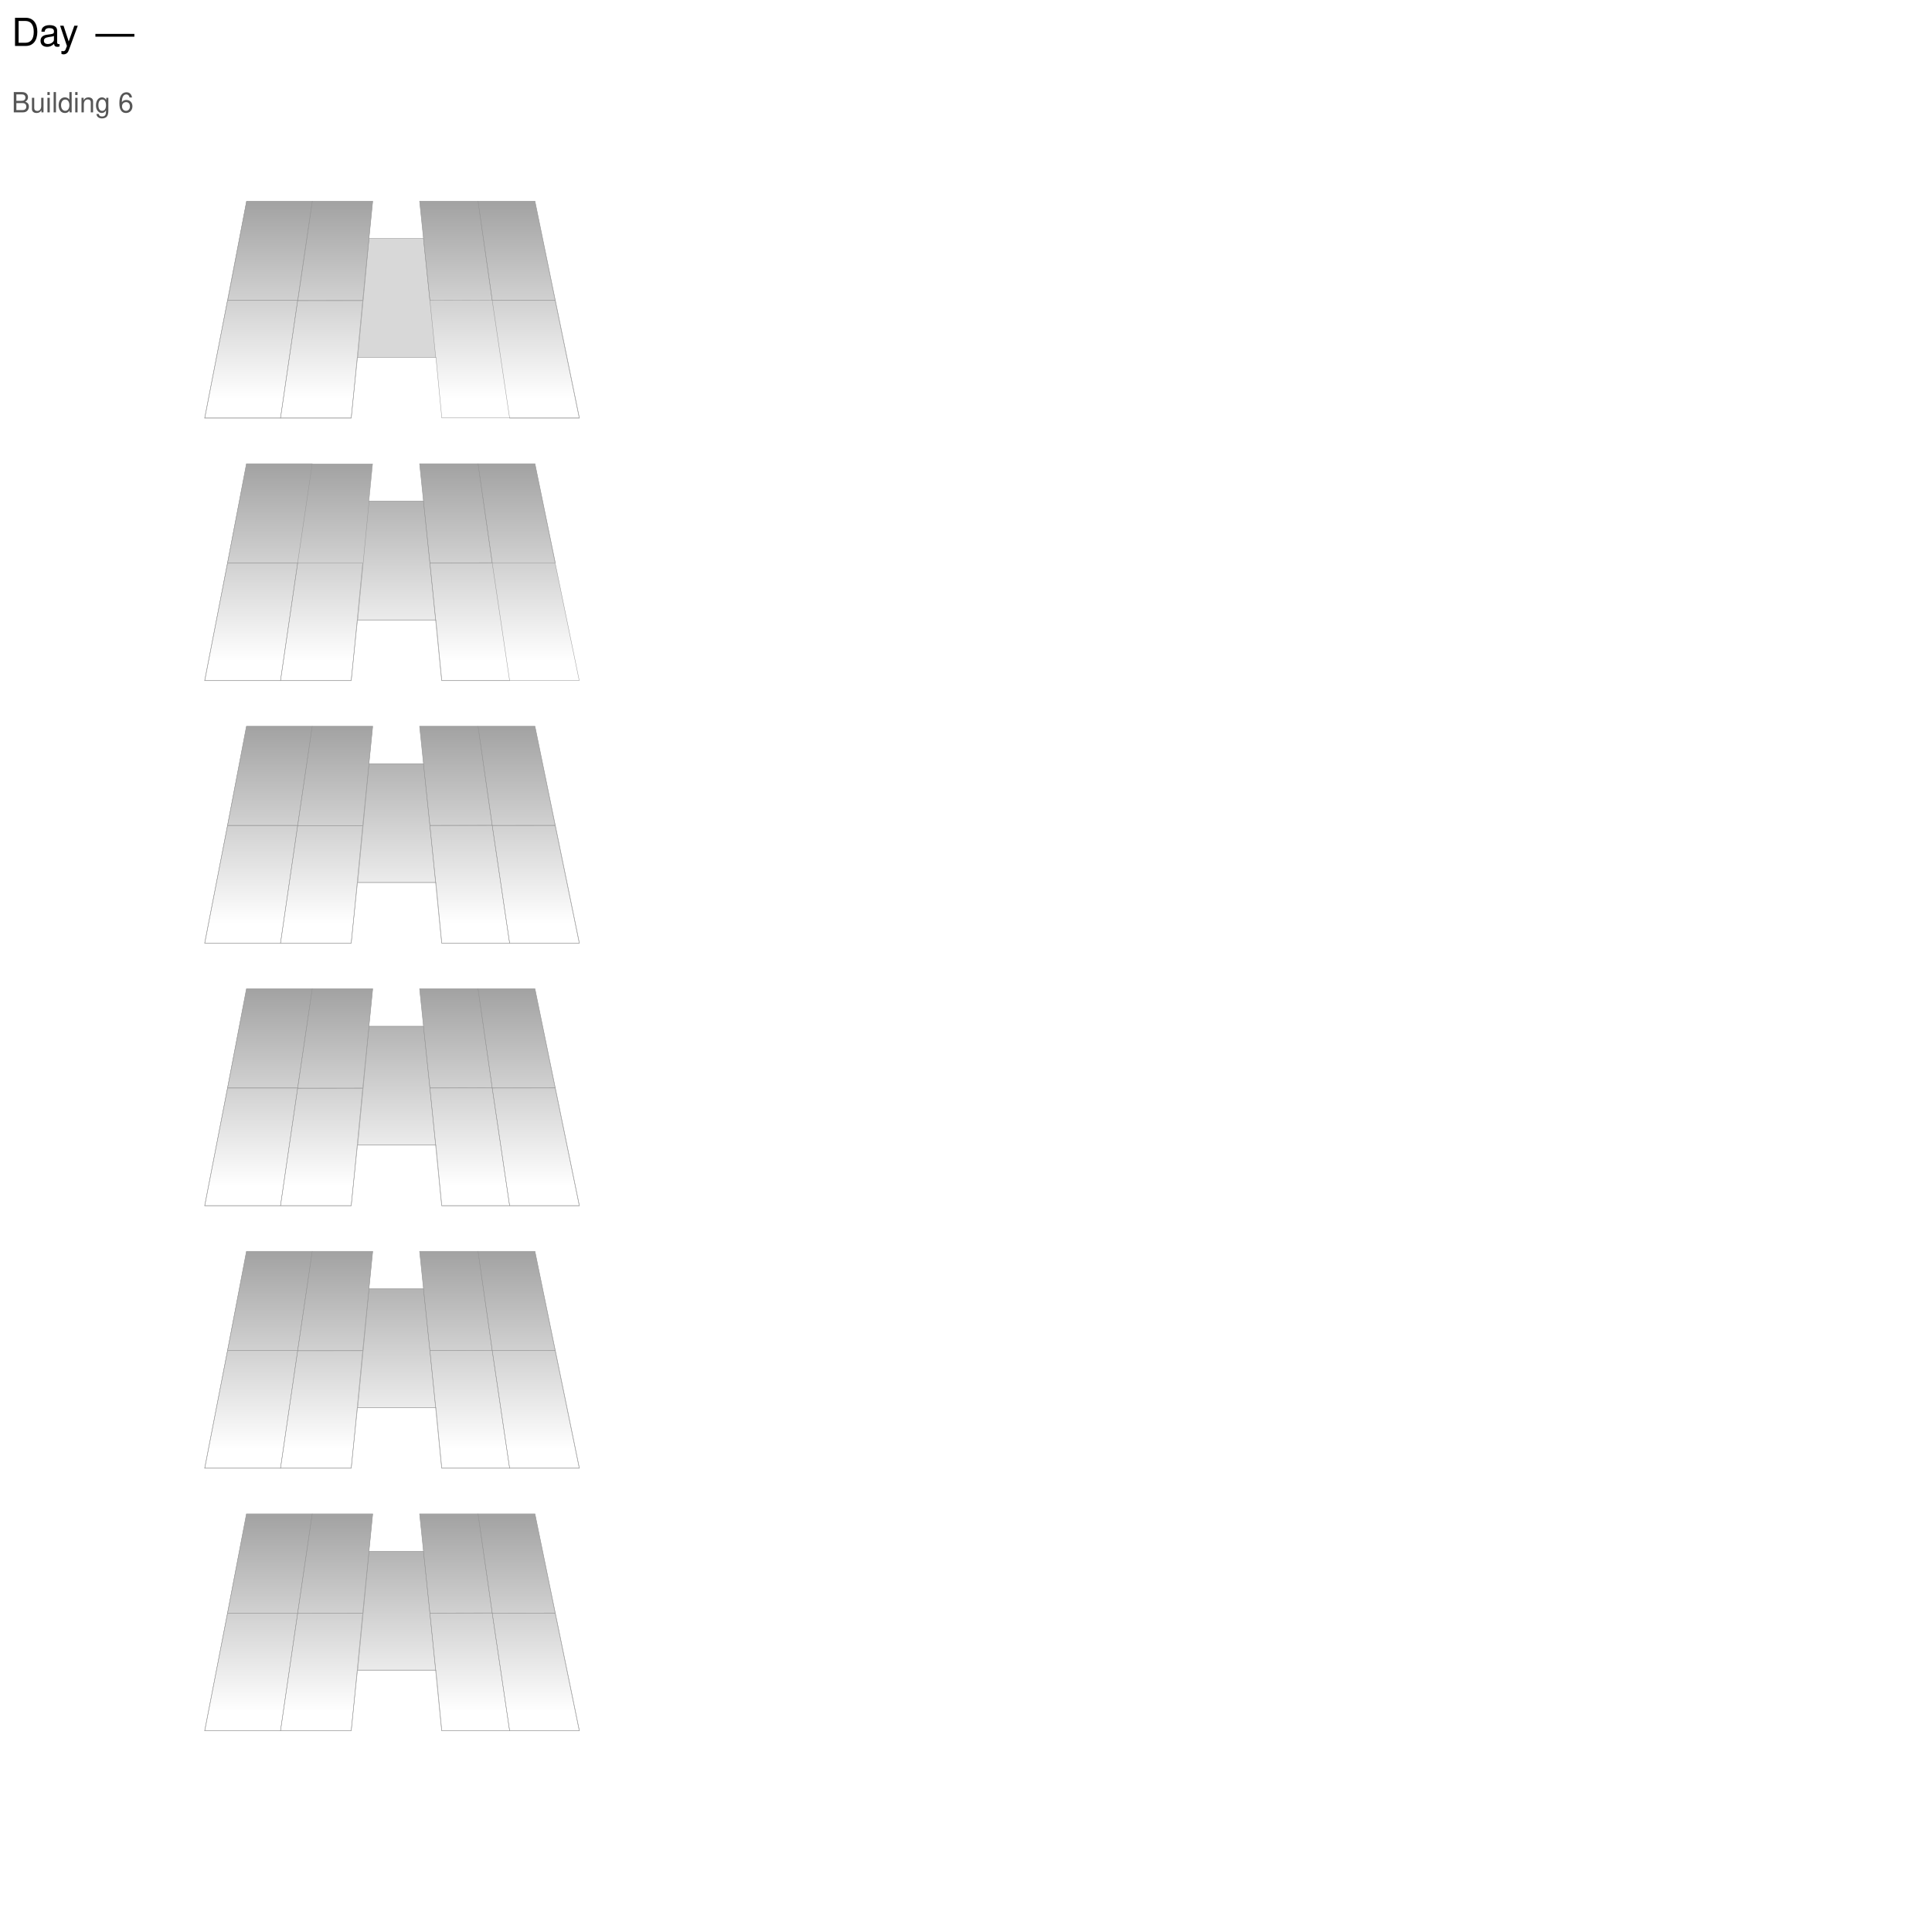
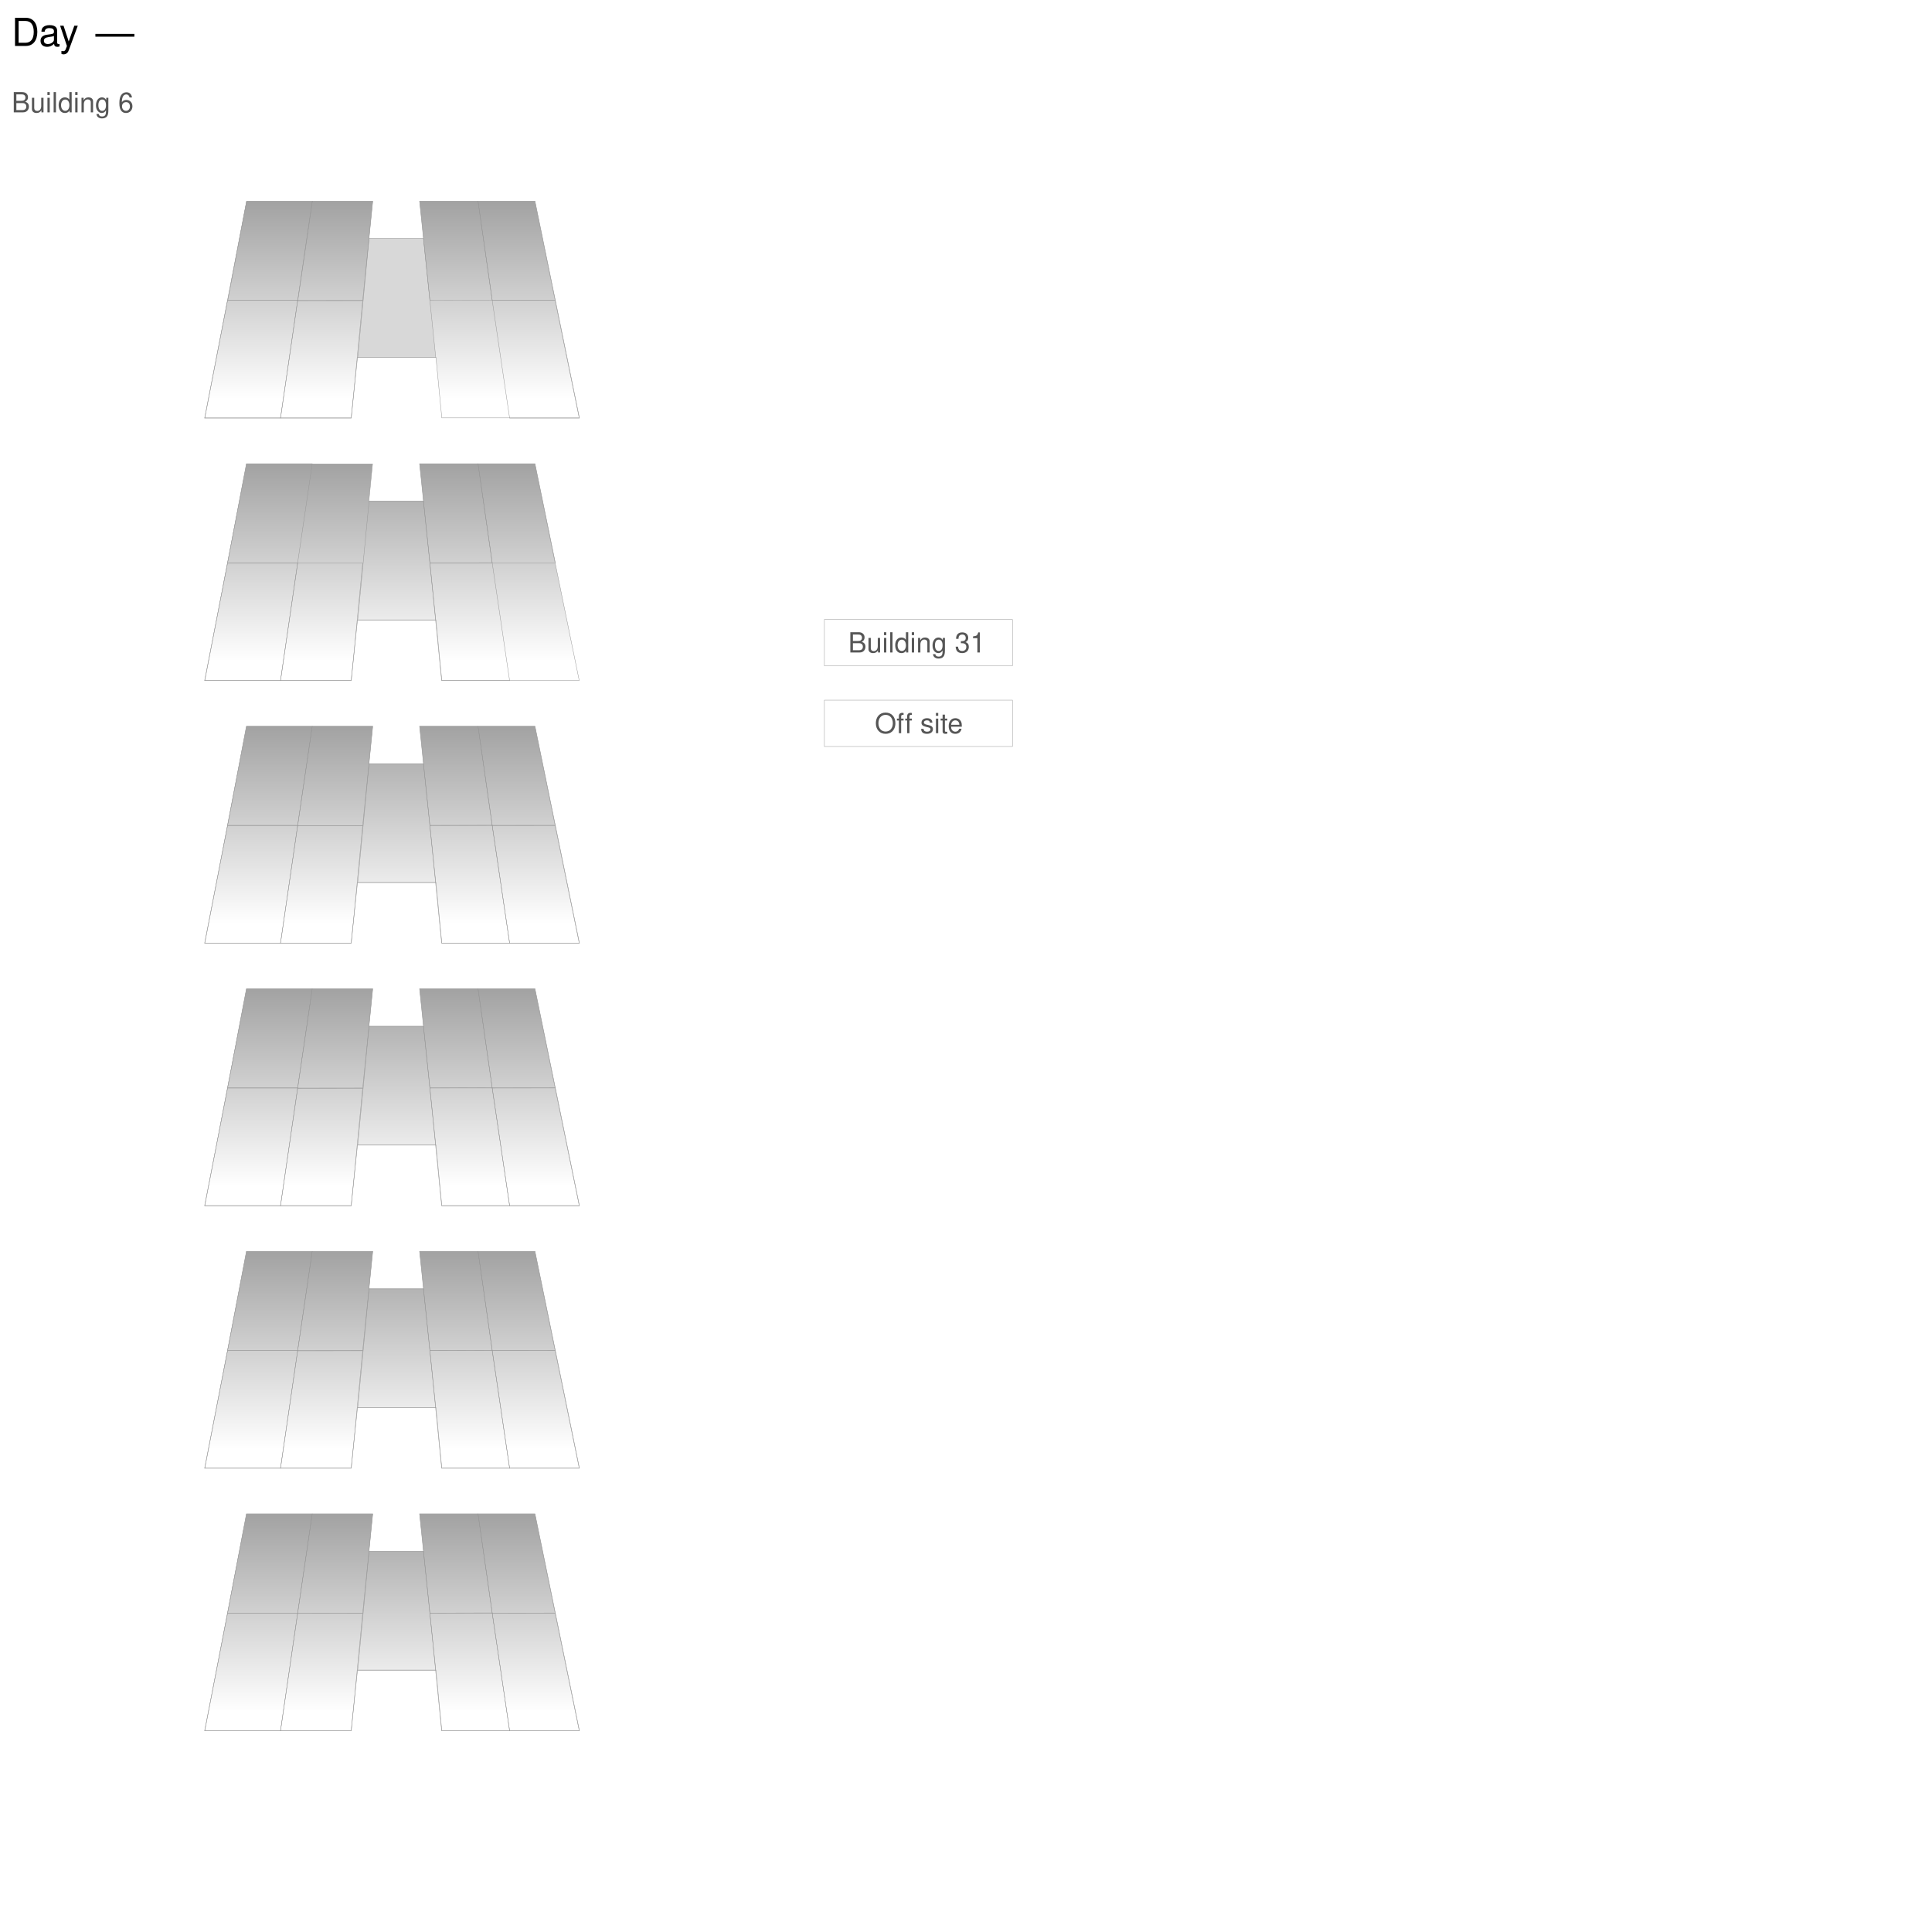
<svg xmlns="http://www.w3.org/2000/svg" width="5000px" height="5004px" viewBox="0 0 5000 5004" version="1.1">
  <defs>
    <linearGradient x1="50%" y1="-12.989%" x2="50%" y2="91.212%" id="linearGradient-1">
      <stop stop-color="#959595" offset="0%" />
      <stop stop-color="#FFFFFF" offset="100%" />
    </linearGradient>
  </defs>
  <g id="Day-1" stroke="none" stroke-width="1" fill="none" fill-rule="evenodd">
-     <g id="B06" transform="translate(530, 521)">
-       <g id="floor_7">
-         <path d="M855.438,0.5 L970.387,561.5 L614.454,561.5 L599.223,404.5 L396.134,404.5 L379.55,561.5 L0.606,561.5 L108.69,0.5 L435.023,0.5 L425.448,97.5 L567.555,97.5 L557.382,0.5 L855.438,0.5 Z" id="Combined-Shape-Copy-6" stroke="#979797" fill="url(#linearGradient-1)" />
-         <polygon id="zone_7_9" stroke="#979797" fill="#D8D8D8" points="426 97 567 97 598.769 405 396.584 405" />
-         <polygon id="zone_7_1" stroke="#979797" points="241 257.5 196.574 562 380 562 409.5 257.5" />
-         <polygon id="zone_7_2" stroke="#979797" points="59.504 256.961 0 562 196.574 562 241 256.961" />
-         <polygon id="zone_7_8" stroke="#979797" points="708.242 0 745 256.5 583.537 256.961 556.826 0" />
-         <polygon id="zone_7_7" stroke="#979797" points="908.535 256.961 745 256.961 708.242 -5.70568743e-14 855.846 -5.68434189e-14" />
-         <polygon id="zone_7_5" points="583.537 256.961 745 256.961 790.105 562 614 562" />
-         <polygon id="zone_7_6" stroke="#979797" points="745 256.961 908.535 256.731 971 562 790.105 562" />
-         <polygon id="zone_7_3" stroke="#979797" points="108.773 0 60 256.961 241.496 256.961 279.277 0" />
-         <polygon id="zone_7_4" stroke="#979797" points="278.781 -7.08433963e-15 435.575 -7.08433963e-15 409.5 257.25 241 257.5" />
-       </g>
-       <g id="floor_6" transform="translate(0, 680)">
-         <path d="M855.438,0.5 L970.387,561.5 L614.454,561.5 L599.223,404.5 L396.134,404.5 L379.55,561.5 L0.606,561.5 L108.69,0.5 L435.023,0.5 L425.448,97.5 L567.555,97.5 L557.382,0.5 L855.438,0.5 Z" id="Combined-Shape-Copy-6" stroke="#979797" fill="url(#linearGradient-1)" />
-         <polygon id="zone_6_3" stroke="#979797" points="108.277 0 59.504 256.961 241 256.961 278.781 0" />
-         <polygon id="zone_6_1" stroke="#979797" points="241 257.5 196.574 562 380 562 409.5 257.5" />
-         <polygon id="zone_6_2" stroke="#979797" points="59.504 256.961 0 562 196.574 562 241 256.961" />
-         <polygon id="zone_6_8" stroke="#979797" points="708.242 0 745 256.5 583.537 256.961 556.826 0" />
-         <polygon id="zone_6_7" stroke="#979797" points="908.535 256.961 745 256.961 708.242 -5.70568743e-14 855.846 -5.68434189e-14" />
-         <polygon id="zone_6_5" stroke="#979797" points="583.537 256.961 745 256.961 790.105 562 614 562" />
-         <polygon id="zone_6_6" points="745 256.961 908.535 256.731 971 562 790.105 562" />
-         <polygon id="zone_6_4" points="278.781 -7.08433963e-15 435.575 -7.08433963e-15 409.5 257.25 241 257.5" />
-         <polygon id="zone_6_9" stroke="#979797" points="426 97 567 97 598.769 405 396.584 405" />
-       </g>
-       <g id="floor_5" transform="translate(0, 1360)" stroke="#979797">
-         <path d="M855.438,0.5 L970.387,561.5 L614.454,561.5 L599.223,404.5 L396.134,404.5 L379.55,561.5 L0.606,561.5 L108.69,0.5 L435.023,0.5 L425.448,97.5 L567.555,97.5 L557.382,0.5 L855.438,0.5 Z" id="Combined-Shape-Copy-6" fill="url(#linearGradient-1)" />
-         <polygon id="zone_5_3" points="108.277 0 59.504 256.961 241 256.961 278.781 0" />
-         <polygon id="zone_5_1" points="241 257.5 196.574 562 380 562 409.5 257.5" />
-         <polygon id="zone_5_2" points="59.504 256.961 0 562 196.574 562 241 256.961" />
-         <polygon id="zone_5_8" points="708.242 0 745 256.5 583.537 256.961 556.826 0" />
-         <polygon id="zone_5_7" points="908.535 256.961 745 256.961 708.242 -2.13455464e-16 855.846 -6.31088724e-30" />
-         <polygon id="zone_5_5" points="583.537 256.961 745 256.961 790.105 562 614 562" />
-         <polygon id="zone_5_6" points="745 256.961 908.535 256.731 971 562 790.105 562" />
-         <polygon id="zone_5_4" points="278.781 -7.08433963e-15 435.575 -7.08433963e-15 409.5 257.25 241 257.5" />
-         <polygon id="zone_5_9" points="426 97 567 97 598.769 405 396.584 405" />
-       </g>
-       <g id="floor_4" transform="translate(0, 2040)" stroke="#979797">
-         <path d="M855.438,0.5 L970.387,561.5 L614.454,561.5 L599.223,404.5 L396.134,404.5 L379.55,561.5 L0.606,561.5 L108.69,0.5 L435.023,0.5 L425.448,97.5 L567.555,97.5 L557.382,0.5 L855.438,0.5 Z" id="Combined-Shape-Copy-6" fill="url(#linearGradient-1)" />
-         <polygon id="zone_4_3" points="108.277 0 59.504 256.961 241 256.961 278.781 0" />
-         <polygon id="zone_4_1" points="241 257.5 196.574 562 380 562 409.5 257.5" />
-         <polygon id="zone_4_2" points="59.504 256.961 0 562 196.574 562 241 256.961" />
-         <polygon id="zone_4_8" points="708.242 0 745 256.5 583.537 256.961 556.826 0" />
-         <polygon id="zone_4_7" points="908.535 256.961 745 256.961 708.242 -2.13455464e-16 855.846 -6.31088724e-30" />
-         <polygon id="zone_4_5" points="583.537 256.961 745 256.961 790.105 562 614 562" />
-         <polygon id="zone_4_6" points="745 256.961 908.535 256.731 971 562 790.105 562" />
-         <polygon id="zone_4_4" points="278.781 -7.08433963e-15 435.575 -7.08433963e-15 409.5 257.25 241 257.5" />
-         <polygon id="zone_4_9" points="426 97 567 97 598.769 405 396.584 405" />
-       </g>
-       <g id="floor_3" transform="translate(0, 2720)" stroke="#979797">
-         <path d="M855.438,0.5 L970.387,561.5 L614.454,561.5 L599.223,404.5 L396.134,404.5 L379.55,561.5 L0.606,561.5 L108.69,0.5 L435.023,0.5 L425.448,97.5 L567.555,97.5 L557.382,0.5 L855.438,0.5 Z" id="Combined-Shape-Copy-6" fill="url(#linearGradient-1)" />
-         <polygon id="zone_3_3" points="108.277 0 59.504 256.961 241 256.961 278.781 0" />
-         <polygon id="zone_3_1" points="241 257.5 196.574 562 380 562 409.5 257.5" />
-         <polygon id="zone_3_2" points="59.504 256.961 0 562 196.574 562 241 256.961" />
-         <polygon id="zone_3_8" points="708.242 0 745 256.5 583.537 256.961 556.826 0" />
-         <polygon id="zone_3_7" points="908.535 256.961 745 256.961 708.242 -2.13455464e-16 855.846 -6.31088724e-30" />
-         <polygon id="zone_3_5" points="583.537 256.961 745 256.961 790.105 562 614 562" />
-         <polygon id="zone_3_6" points="745 256.961 908.535 256.731 971 562 790.105 562" />
-         <polygon id="zone_3_4" points="278.781 -7.08433963e-15 435.575 -7.08433963e-15 409.5 257.25 241 257.5" />
-         <polygon id="zone_3_9" points="426 97 567 97 598.769 405 396.584 405" />
-       </g>
-       <g id="floor_2" transform="translate(0, 3400)" stroke="#979797">
-         <path d="M855.438,0.5 L970.387,561.5 L614.454,561.5 L599.223,404.5 L396.134,404.5 L379.55,561.5 L0.606,561.5 L108.69,0.5 L435.023,0.5 L425.448,97.5 L567.555,97.5 L557.382,0.5 L855.438,0.5 Z" id="Combined-Shape-Copy-6" fill="url(#linearGradient-1)" />
-         <polygon id="zone_2_3" points="108.277 0 59.504 256.961 241 256.961 278.781 0" />
-         <polygon id="zone_2_1" points="241 257.5 196.574 562 380 562 409.5 257.5" />
-         <polygon id="zone_2" points="59.504 256.961 0 562 196.574 562 241 256.961" />
-         <polygon id="zone_8" points="708.242 0 745 256.5 583.537 256.961 556.826 0" />
-         <polygon id="zone_2_7" points="908.535 256.961 745 256.961 708.242 -2.13455464e-16 855.846 -6.31088724e-30" />
-         <polygon id="zone_2_5" points="583.537 256.961 745 256.961 790.105 562 614 562" />
-         <polygon id="zone_2_6" points="745 256.961 908.535 256.731 971 562 790.105 562" />
-         <polygon id="zone_2_4" points="278.781 -7.08433963e-15 435.575 -7.08433963e-15 409.5 257.25 241 257.5" />
-         <polygon id="zone_2_9" points="426 97 567 97 598.769 405 396.584 405" />
-       </g>
-     </g>
+     <path d="M1087.382,521.5 L1385.438,521.5 L1500.387,1082.5 L1144.454,1082.5 L1129.223,925.5 L926.134,925.5 L909.55,1082.5 L530.606,1082.5 L638.69,521.5 L965.023,521.5 L955.448,618.5 L1097.555,618.5 L1087.382,521.5 Z" id="Combined-Shape-Copy-6" stroke="#979797" fill="url(#linearGradient-1)" />
+     <polygon id="zone_7_1" stroke="#979797" fill="#D8D8D8" points="956 618 1097 618 1128.769 926 926.584 926" />
+     <polygon id="zone_7_2" stroke="#979797" points="771 778.5 726.574 1083 910 1083 939.5 778.5" />
+     <polygon id="zone_7_3" stroke="#979797" points="589.504 777.961 530 1083 726.574 1083 771 777.961" />
+     <polygon id="zone_7_6" stroke="#979797" points="1238.242 521 1275 777.5 1113.537 777.961 1086.826 521" />
+     <polygon id="zone_7_7" stroke="#979797" points="1438.535 777.961 1275 777.961 1238.242 521 1385.846 521" />
+     <polygon id="zone_7_9" points="1113.537 777.961 1275 777.961 1320.105 1083 1144 1083" />
+     <polygon id="zone_7_8" stroke="#979797" points="1275 777.961 1438.535 777.731 1501 1083 1320.105 1083" />
+     <polygon id="zone_7_4" stroke="#979797" points="638.773 521 590 777.961 771.496 777.961 809.277 521" />
+     <polygon id="zone_7_5" stroke="#979797" points="808.781 521 965.575 521 939.5 778.25 771 778.5" />
+     <path d="M965.023,1201.5 L955.448,1298.5 L1097.555,1298.5 L1087.382,1201.5 L1385.438,1201.5 L1500.387,1762.5 L1144.454,1762.5 L1129.223,1605.5 L926.134,1605.5 L909.55,1762.5 L530.606,1762.5 L638.69,1201.5 L965.023,1201.5 Z" id="Combined-Shape-Copy-6" stroke="#979797" fill="url(#linearGradient-1)" />
+     <polygon id="zone_6_4" stroke="#979797" points="638.277 1201 589.504 1457.961 771 1457.961 808.781 1201" />
+     <polygon id="zone_6_2" stroke="#979797" points="771 1458.5 726.574 1763 910 1763 939.5 1458.5" />
+     <polygon id="zone_6_3" stroke="#979797" points="589.504 1457.961 530 1763 726.574 1763 771 1457.961" />
+     <polygon id="zone_6_6" stroke="#979797" points="1238.242 1201 1275 1457.5 1113.537 1457.961 1086.826 1201" />
+     <polygon id="zone_6_7" stroke="#979797" points="1438.535 1457.961 1275 1457.961 1238.242 1201 1385.846 1201" />
+     <polygon id="zone_6_9" stroke="#979797" points="1113.537 1457.961 1275 1457.961 1320.105 1763 1144 1763" />
+     <polygon id="zone_6_8" points="1275 1457.961 1438.535 1457.731 1501 1763 1320.105 1763" />
+     <polygon id="zone_6_5" points="808.781 1201 965.575 1201 939.5 1458.25 771 1458.5" />
+     <polygon id="zone_6_1" stroke="#979797" points="956 1298 1097 1298 1128.769 1606 926.584 1606" />
+     <path d="M1385.438,1881.5 L1500.387,2442.5 L1144.454,2442.5 L1129.223,2285.5 L926.134,2285.5 L909.55,2442.5 L530.606,2442.5 L638.69,1881.5 L965.023,1881.5 L955.448,1978.5 L1097.555,1978.5 L1087.382,1881.5 L1385.438,1881.5 Z" id="Combined-Shape-Copy-6" stroke="#979797" fill="url(#linearGradient-1)" />
+     <polygon id="zone_5_4" stroke="#979797" points="638.277 1881 589.504 2137.961 771 2137.961 808.781 1881" />
+     <polygon id="zone_5_2" stroke="#979797" points="771 2138.5 726.574 2443 910 2443 939.5 2138.5" />
+     <polygon id="zone_5_3" stroke="#979797" points="589.504 2137.961 530 2443 726.574 2443 771 2137.961" />
+     <polygon id="zone_5_6" stroke="#979797" points="1238.242 1881 1275 2137.5 1113.537 2137.961 1086.826 1881" />
+     <polygon id="zone_5_7" stroke="#979797" points="1438.535 2137.961 1275 2137.961 1238.242 1881 1385.846 1881" />
+     <polygon id="zone_5_9" stroke="#979797" points="1113.537 2137.961 1275 2137.961 1320.105 2443 1144 2443" />
+     <polygon id="zone_5_8" stroke="#979797" points="1275 2137.961 1438.535 2137.731 1501 2443 1320.105 2443" />
+     <polygon id="zone_5_5" stroke="#979797" points="808.781 1881 965.575 1881 939.5 2138.25 771 2138.5" />
+     <polygon id="zone_5_1" stroke="#979797" points="956 1978 1097 1978 1128.769 2286 926.584 2286" />
+     <path d="M965.023,2561.5 L955.448,2658.5 L1097.555,2658.5 L1087.382,2561.5 L1385.438,2561.5 L1500.387,3122.5 L1144.454,3122.5 L1129.223,2965.5 L926.134,2965.5 L909.55,3122.5 L530.606,3122.5 L638.69,2561.5 L965.023,2561.5 Z" id="Combined-Shape-Copy-6" stroke="#979797" fill="url(#linearGradient-1)" />
+     <polygon id="zone_4_4" stroke="#979797" points="638.277 2561 589.504 2817.961 771 2817.961 808.781 2561" />
+     <polygon id="zone_4_2" stroke="#979797" points="771 2818.5 726.574 3123 910 3123 939.5 2818.5" />
+     <polygon id="zone_4_3" stroke="#979797" points="589.504 2817.961 530 3123 726.574 3123 771 2817.961" />
+     <polygon id="zone_4_6" stroke="#979797" points="1238.242 2561 1275 2817.5 1113.537 2817.961 1086.826 2561" />
+     <polygon id="zone_4_7" stroke="#979797" points="1438.535 2817.961 1275 2817.961 1238.242 2561 1385.846 2561" />
+     <polygon id="zone_4_9" stroke="#979797" points="1113.537 2817.961 1275 2817.961 1320.105 3123 1144 3123" />
+     <polygon id="zone_4_8" stroke="#979797" points="1275 2817.961 1438.535 2817.731 1501 3123 1320.105 3123" />
+     <polygon id="zone_4_5" stroke="#979797" points="808.781 2561 965.575 2561 939.5 2818.25 771 2818.5" />
+     <polygon id="zone_4_1" stroke="#979797" points="956 2658 1097 2658 1128.769 2966 926.584 2966" />
+     <path d="M1087.382,3241.5 L1385.438,3241.5 L1500.387,3802.5 L1144.454,3802.5 L1129.223,3645.5 L926.134,3645.5 L909.55,3802.5 L530.606,3802.5 L638.69,3241.5 L965.023,3241.5 L955.448,3338.5 L1097.555,3338.5 L1087.382,3241.5 Z" id="Combined-Shape-Copy-6" stroke="#979797" fill="url(#linearGradient-1)" />
+     <polygon id="zone_3_4" stroke="#979797" points="638.277 3241 589.504 3497.961 771 3497.961 808.781 3241" />
+     <polygon id="zone_3_2" stroke="#979797" points="771 3498.5 726.574 3803 910 3803 939.5 3498.5" />
+     <polygon id="zone_3_3" stroke="#979797" points="589.504 3497.961 530 3803 726.574 3803 771 3497.961" />
+     <polygon id="zone_3_6" stroke="#979797" points="1238.242 3241 1275 3497.5 1113.537 3497.961 1086.826 3241" />
+     <polygon id="zone_3_7" stroke="#979797" points="1438.535 3497.961 1275 3497.961 1238.242 3241 1385.846 3241" />
+     <polygon id="zone_3_9" stroke="#979797" points="1113.537 3497.961 1275 3497.961 1320.105 3803 1144 3803" />
+     <polygon id="zone_3_8" stroke="#979797" points="1275 3497.961 1438.535 3497.731 1501 3803 1320.105 3803" />
+     <polygon id="zone_3_5" stroke="#979797" points="808.781 3241 965.575 3241 939.5 3498.25 771 3498.5" />
+     <polygon id="zone_3_1" stroke="#979797" points="956 3338 1097 3338 1128.769 3646 926.584 3646" />
+     <path d="M965.023,3921.5 L955.448,4018.5 L1097.555,4018.5 L1087.382,3921.5 L1385.438,3921.5 L1500.387,4482.5 L1144.454,4482.5 L1129.223,4325.5 L926.134,4325.5 L909.55,4482.5 L530.606,4482.5 L638.69,3921.5 L965.023,3921.5 Z" id="Combined-Shape-Copy-6" stroke="#979797" fill="url(#linearGradient-1)" />
+     <polygon id="zone_2_4" stroke="#979797" points="638.277 3921 589.504 4177.961 771 4177.961 808.781 3921" />
+     <polygon id="zone_2_2" stroke="#979797" points="771 4178.5 726.574 4483 910 4483 939.5 4178.5" />
+     <polygon id="zone_2_3" stroke="#979797" points="589.504 4177.961 530 4483 726.574 4483 771 4177.961" />
+     <polygon id="zone_6" stroke="#979797" points="1238.242 3921 1275 4177.5 1113.537 4177.961 1086.826 3921" />
+     <polygon id="zone_2_7" stroke="#979797" points="1438.535 4177.961 1275 4177.961 1238.242 3921 1385.846 3921" />
+     <polygon id="zone_2_9" stroke="#979797" points="1113.537 4177.961 1275 4177.961 1320.105 4483 1144 4483" />
+     <polygon id="zone_2_8" stroke="#979797" points="1275 4177.961 1438.535 4177.731 1501 4483 1320.105 4483" />
+     <polygon id="zone_2_5" stroke="#979797" points="808.781 3921 965.575 3921 939.5 4178.25 771 4178.5" />
+     <polygon id="zone_2_1" stroke="#979797" points="956 4018 1097 4018 1128.769 4326 926.584 4326" />
    <text id="Day" font-family="Helvetica-Light, Helvetica" font-size="100" font-weight="300" fill="#000000">
      <tspan x="30" y="119">Day</tspan>
    </text>
    <text id="Building-6" font-family="Helvetica-Light, Helvetica" font-size="72" font-weight="300" fill="#565656">
      <tspan x="30" y="291">Building 6</tspan>
    </text>
+     <text id="123" font-family="Helvetica-Light, Helvetica" font-size="72" font-weight="300" fill="#565656">
+       <tspan x="2197" y="1690">Building 31</tspan>
+     </text>
+     <rect id="zone_b31" stroke="#979797" x="2135.5" y="1604.5" width="487" height="120" />
+     <text id="zone_b31-copy" font-family="Helvetica-Light, Helvetica" font-size="72" font-weight="300" fill="#565656">
+       <tspan x="2266" y="1899">Off site</tspan>
+     </text>
+     <rect id="offSite" stroke="#979797" x="2135.5" y="1813.5" width="487" height="120" />
    <text id="dayNumber" font-family="Helvetica-Light, Helvetica" font-size="100" font-weight="300" fill="#000000">
      <tspan x="248" y="119">—</tspan>
    </text>
  </g>
</svg>
